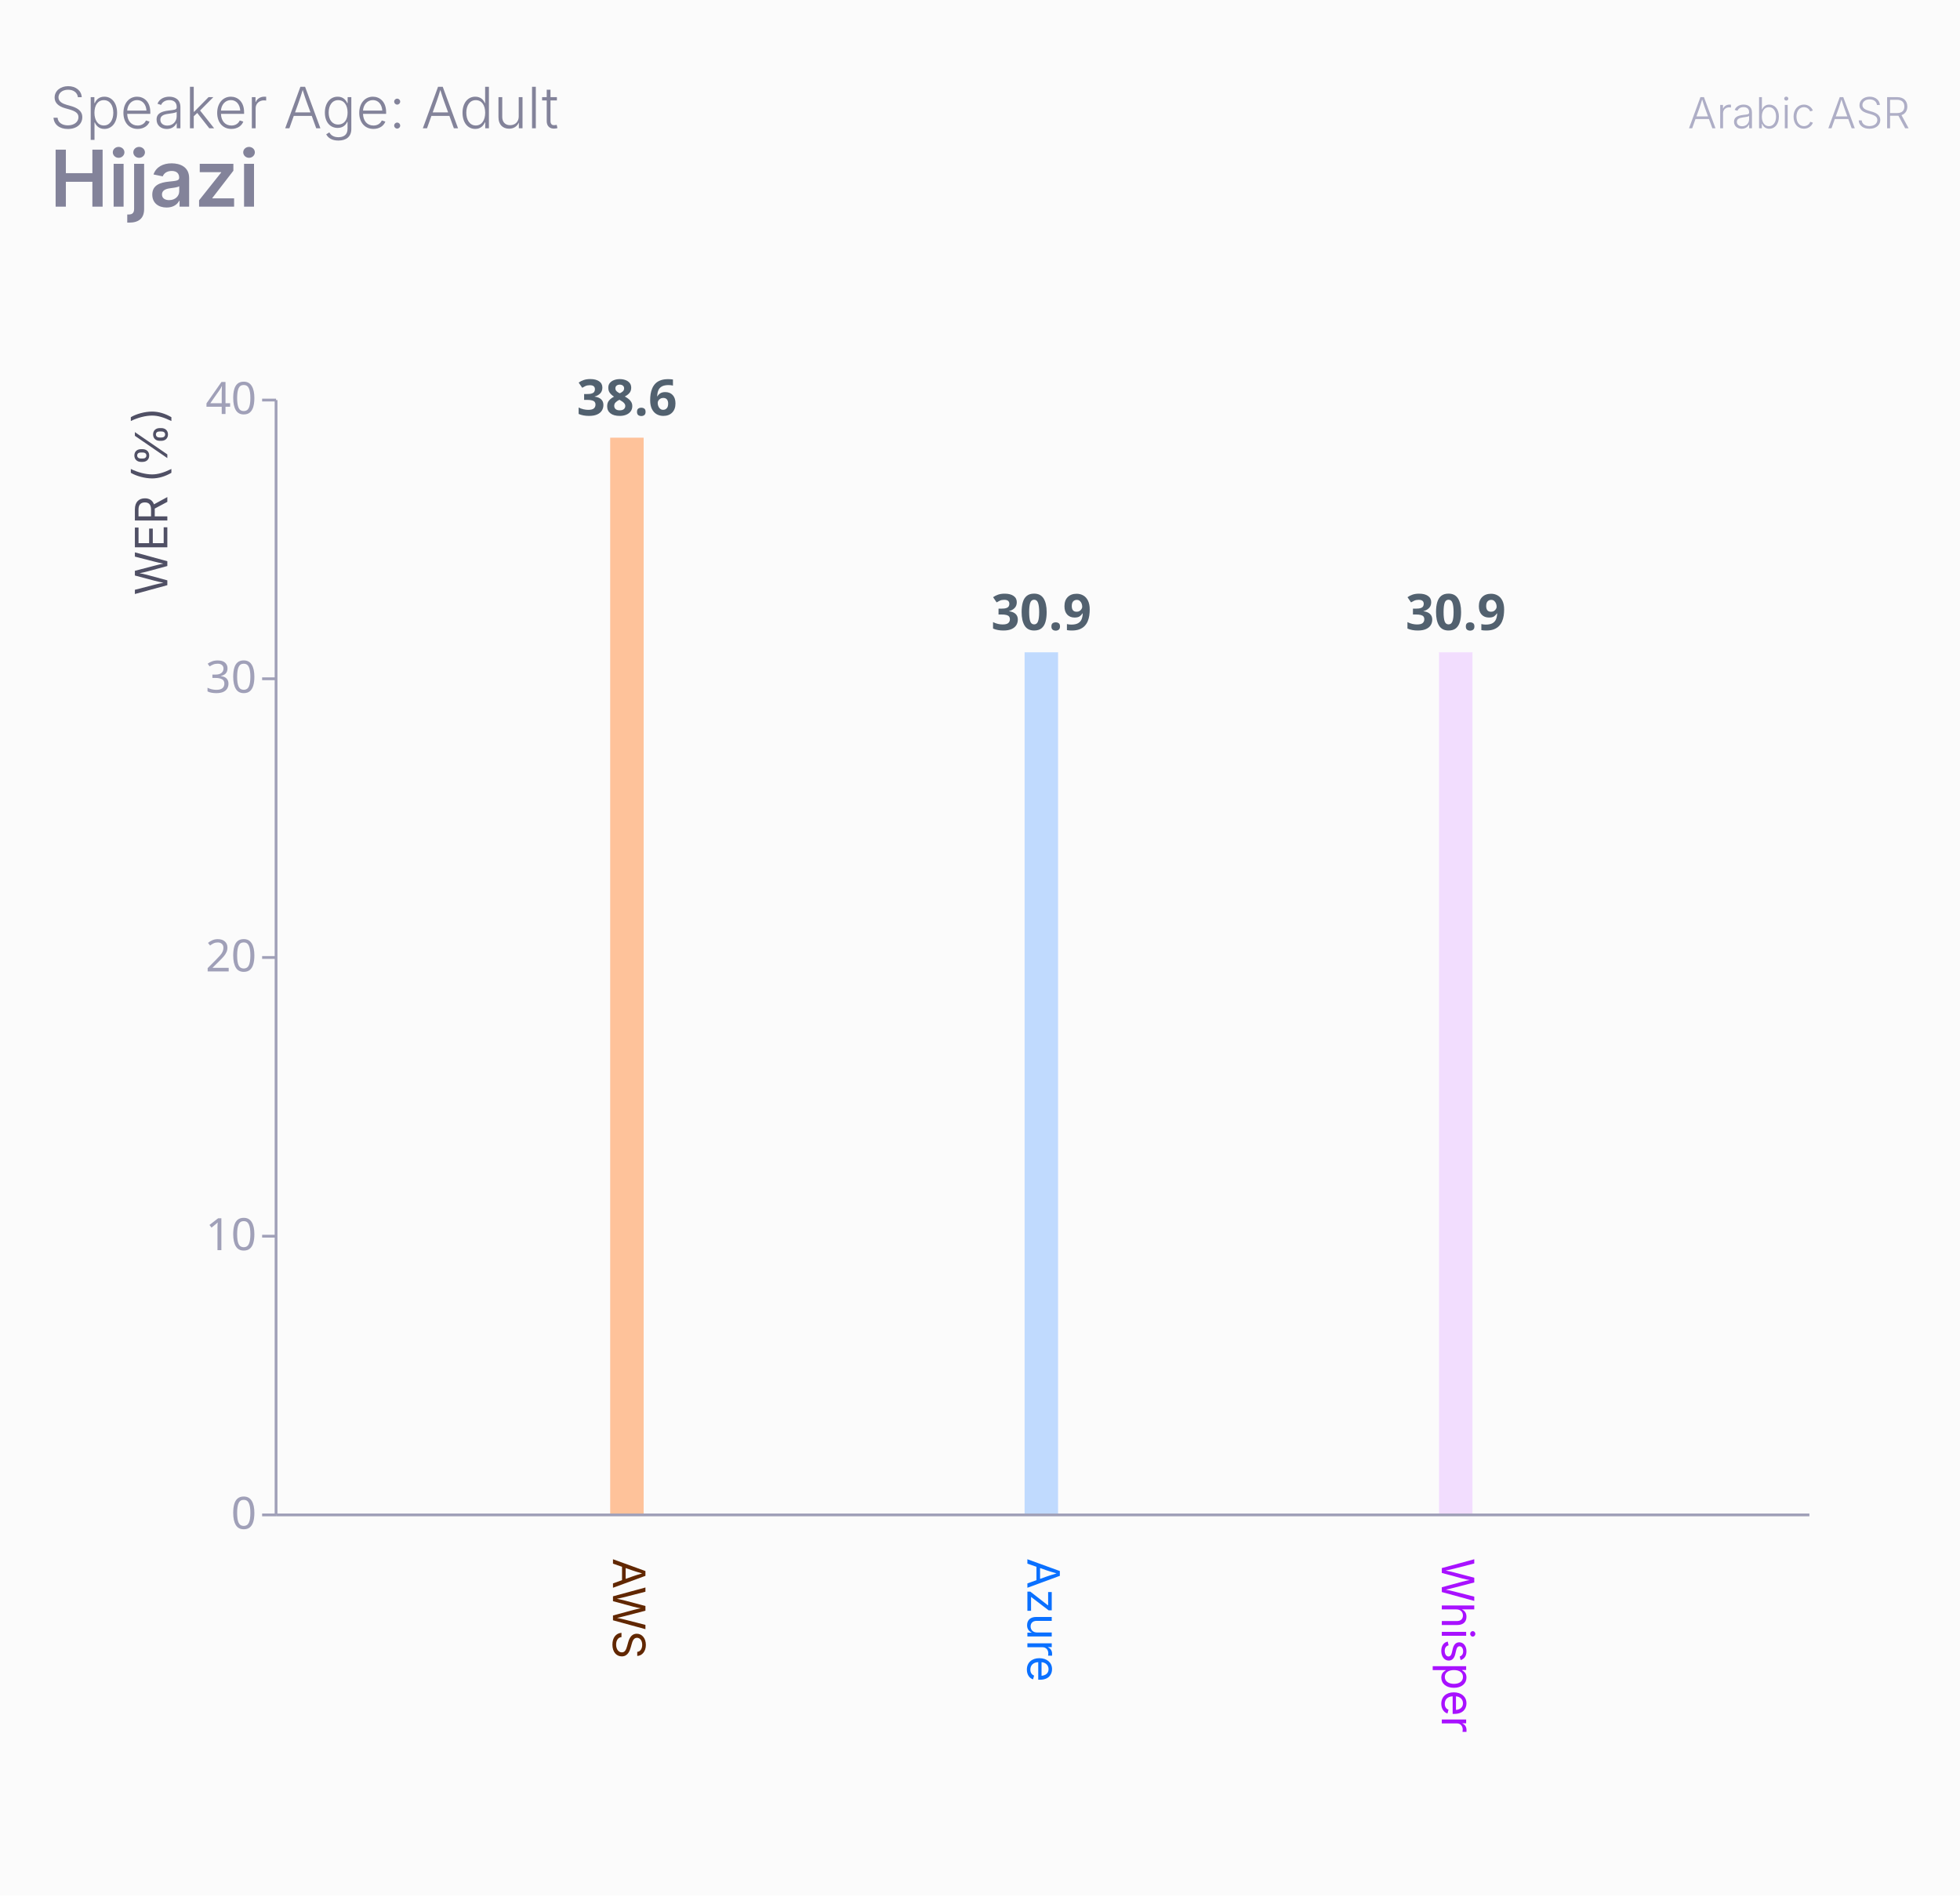
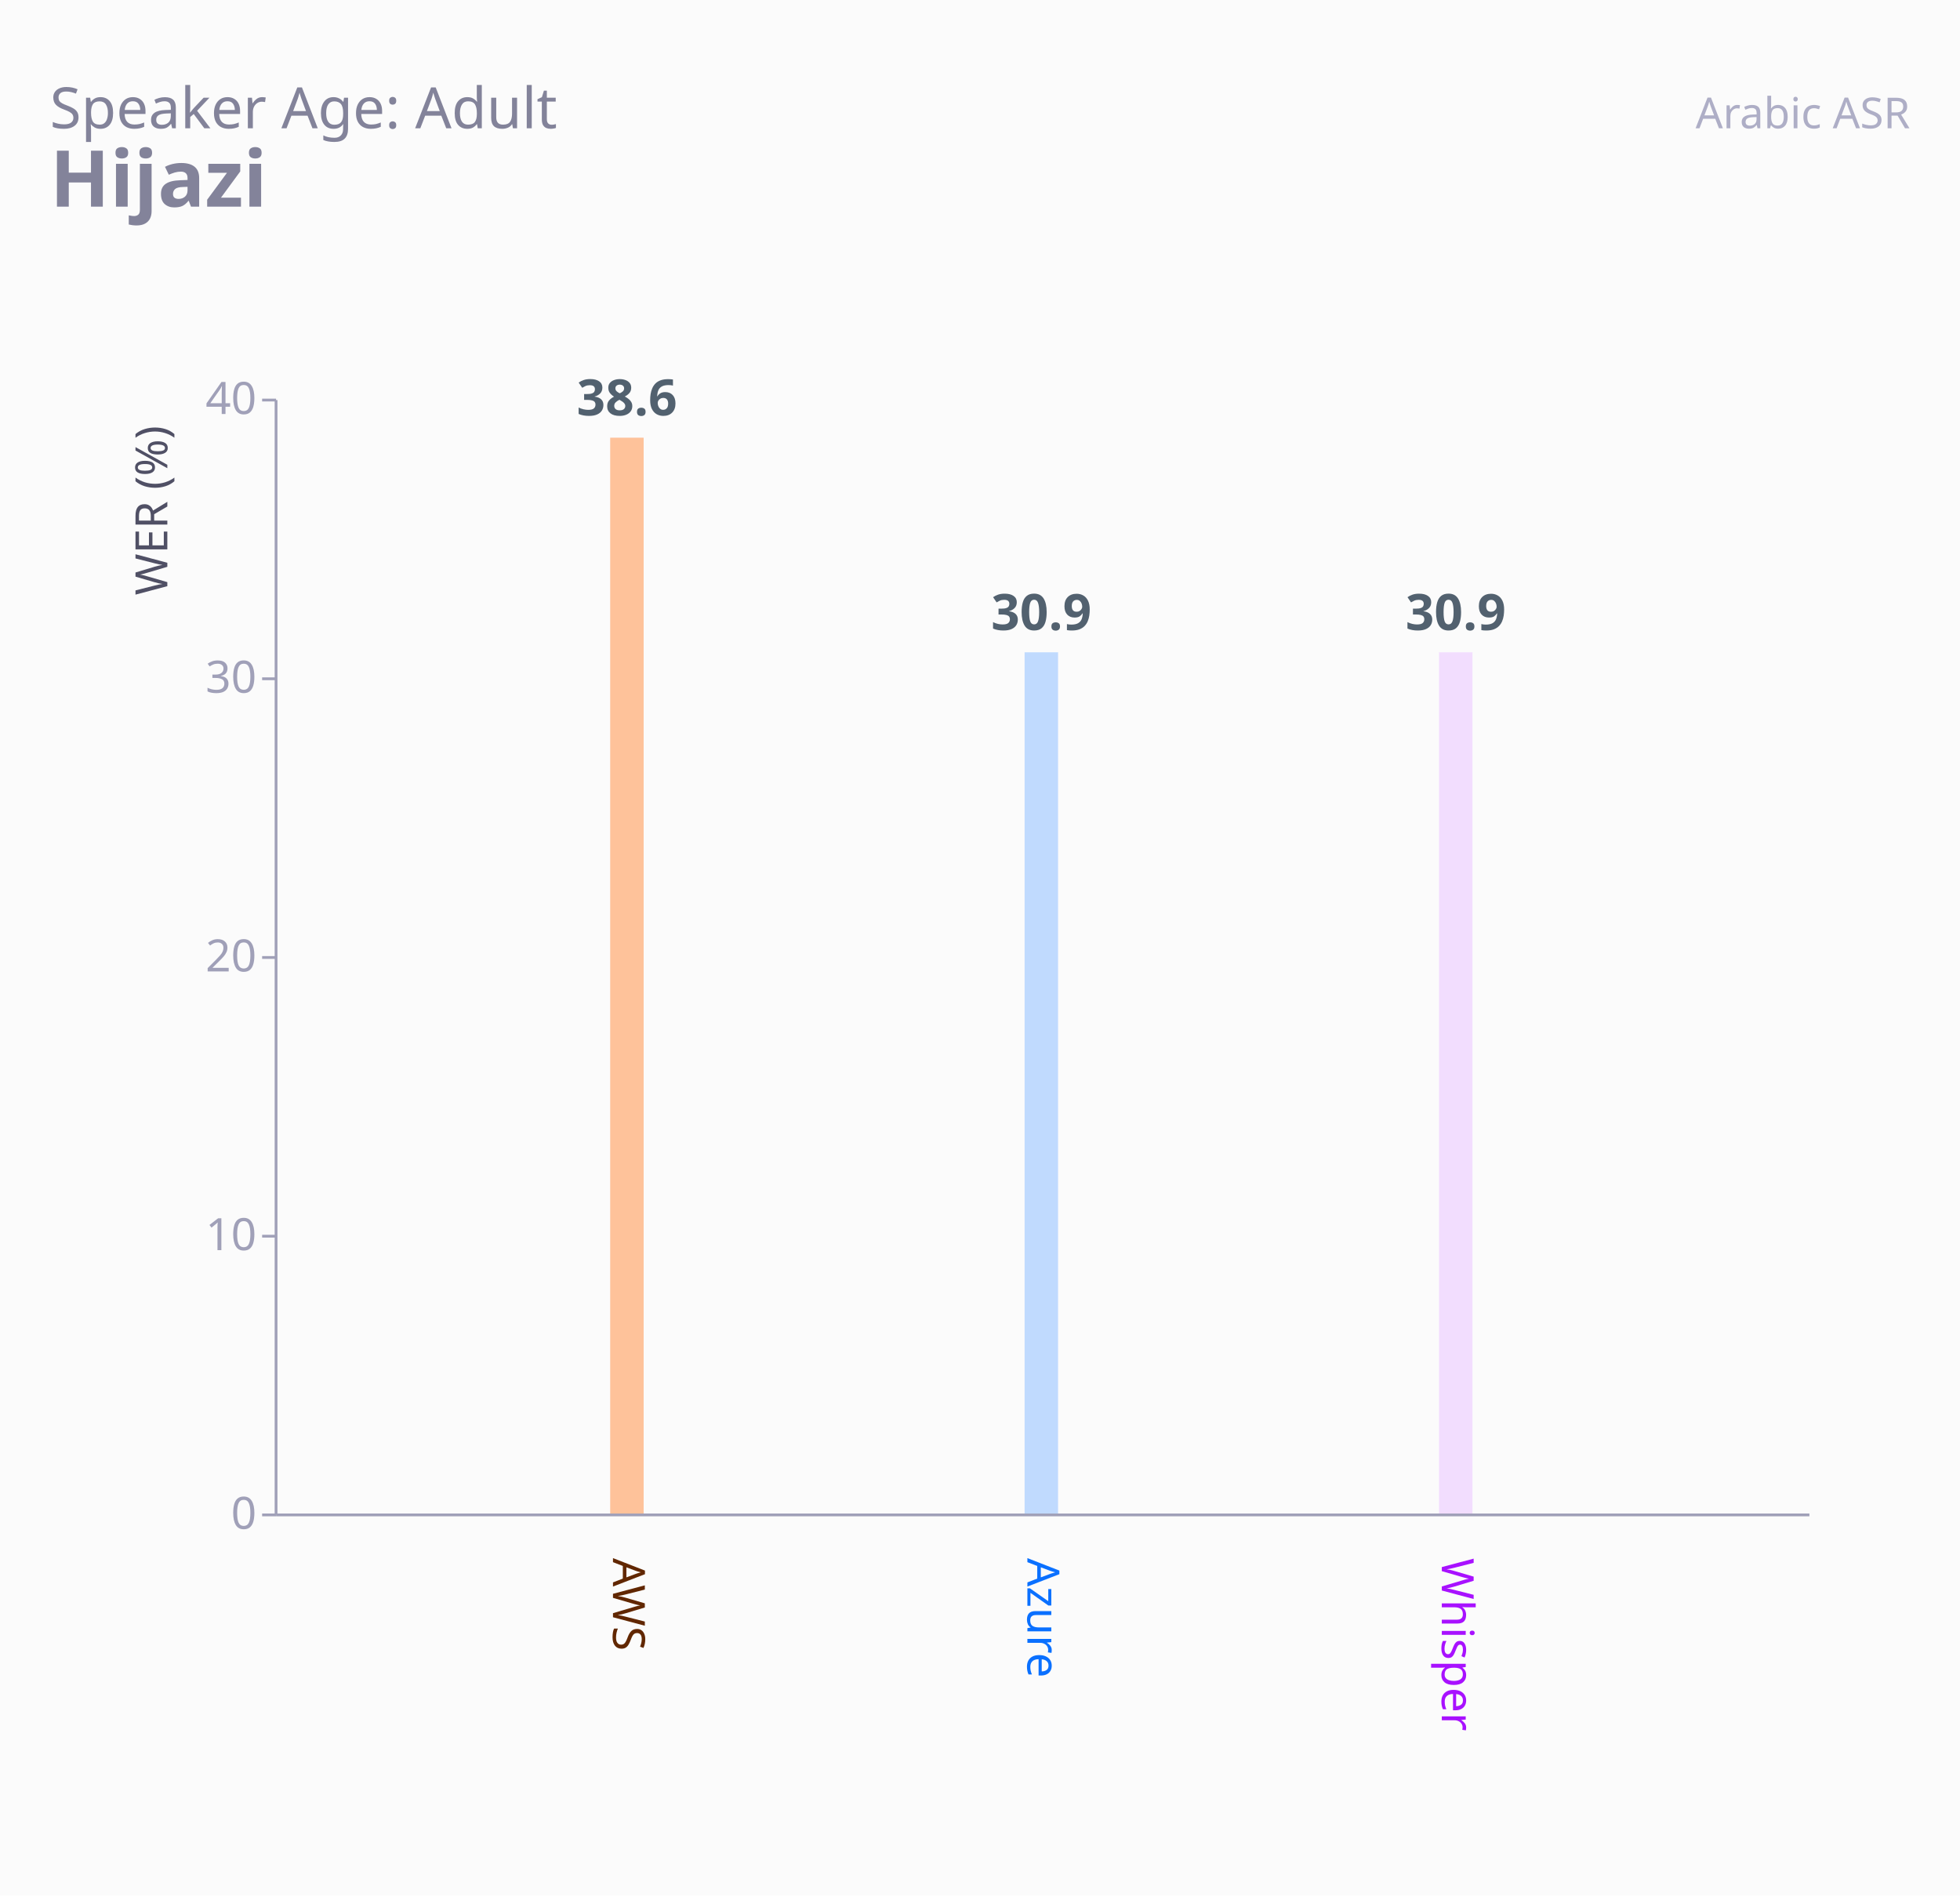
<svg xmlns="http://www.w3.org/2000/svg" width="550" height="532">
  <rect width="550" height="532" fill="#FBFBFB" />
-   <text x="536" y="36" text-anchor="end" font-family="Inter, system-ui, sans-serif" font-size="12" font-weight="300" fill="#aeaec6">Arabic ASR</text>
-   <text x="14" y="36" font-family="Inter, system-ui, sans-serif" font-size="16" font-weight="300" fill="#83839a">Speaker Age: Adult</text>
-   <text x="14" y="58" font-family="Inter, system-ui, sans-serif" font-size="22" font-weight="600" fill="#83839a">Hijazi</text>
+   <text x="536" y="36" text-anchor="end" font-family="TT Hoves Pro Trial" font-size="12" font-weight="300" fill="#aeaec6">Arabic ASR</text>
+   <text x="14" y="36" font-family="TT Hoves Pro Trial" font-size="16" font-weight="300" fill="#83839a">Speaker Age: Adult</text>
+   <text x="14" y="58" font-family="TT Hoves Pro Trial" font-size="22" font-weight="600" fill="#83839a">Hijazi</text>
  <svg y="72" version="1.1" class="marks" width="550" height="460" viewBox="0 0 626 588">
    <g fill="none" stroke-miterlimit="10" transform="translate(60,51)">
      <g class="mark-group role-frame root" role="graphics-object" aria-roledescription="group mark container">
        <g transform="translate(0,0)">
          <path class="background" aria-hidden="true" d="M0,0h550v400h-550Z" />
          <g>
            <g class="mark-group role-axis" aria-hidden="true">
              <g transform="translate(0.5,0.5)">
                <path class="background" aria-hidden="true" d="M0,0h0v0h0Z" pointer-events="none" />
                <g>
                  <g class="mark-rule role-axis-grid" pointer-events="none">
                    <line transform="translate(0,400)" x2="550" y2="0" stroke="rgba(255,255,255,0.07)" stroke-width="1" opacity="1" />
                    <line transform="translate(0,300)" x2="550" y2="0" stroke="rgba(255,255,255,0.07)" stroke-width="1" opacity="1" />
                    <line transform="translate(0,200)" x2="550" y2="0" stroke="rgba(255,255,255,0.07)" stroke-width="1" opacity="1" />
                    <line transform="translate(0,100)" x2="550" y2="0" stroke="rgba(255,255,255,0.07)" stroke-width="1" opacity="1" />
                    <line transform="translate(0,0)" x2="550" y2="0" stroke="rgba(255,255,255,0.07)" stroke-width="1" opacity="1" />
                  </g>
                </g>
                <path class="foreground" aria-hidden="true" d="" pointer-events="none" display="none" />
              </g>
            </g>
            <g class="mark-group role-axis" role="graphics-symbol" aria-roledescription="axis" aria-label="X-axis for a discrete scale with 3 values: AWS, Azure, Whisper">
              <g transform="translate(0.5,400.5)">
                <path class="background" aria-hidden="true" d="M0,0h0v0h0Z" pointer-events="none" />
                <g>
                  <g class="mark-rule role-axis-domain" pointer-events="none">
                    <line transform="translate(0,0)" x2="550" y2="0" stroke="#a0a0b8" stroke-width="1" opacity="1" />
                  </g>
                </g>
                <path class="foreground" aria-hidden="true" d="" pointer-events="none" display="none" />
              </g>
            </g>
            <g class="mark-group role-axis" role="graphics-symbol" aria-roledescription="axis" aria-label="Y-axis titled 'WER (%)' for a linear scale with values from 0 to 40">
              <g transform="translate(0.5,0.5)">
                <path class="background" aria-hidden="true" d="M0,0h0v0h0Z" pointer-events="none" />
                <g>
                  <g class="mark-rule role-axis-tick" pointer-events="none">
                    <line transform="translate(0,400)" x2="-5" y2="0" stroke="#a0a0b8" stroke-width="1" opacity="1" />
                    <line transform="translate(0,300)" x2="-5" y2="0" stroke="#a0a0b8" stroke-width="1" opacity="1" />
                    <line transform="translate(0,200)" x2="-5" y2="0" stroke="#a0a0b8" stroke-width="1" opacity="1" />
                    <line transform="translate(0,100)" x2="-5" y2="0" stroke="#a0a0b8" stroke-width="1" opacity="1" />
                    <line transform="translate(0,0)" x2="-5" y2="0" stroke="#a0a0b8" stroke-width="1" opacity="1" />
                  </g>
                  <g class="mark-text role-axis-label" pointer-events="none">
                    <text text-anchor="end" transform="translate(-7,405)" font-family="JetBrains Mono" font-size="16px" font-weight="400" fill="#a0a0b8" opacity="1">0</text>
                    <text text-anchor="end" transform="translate(-7,305)" font-family="JetBrains Mono" font-size="16px" font-weight="400" fill="#a0a0b8" opacity="1">10</text>
                    <text text-anchor="end" transform="translate(-7,205)" font-family="JetBrains Mono" font-size="16px" font-weight="400" fill="#a0a0b8" opacity="1">20</text>
                    <text text-anchor="end" transform="translate(-7,105)" font-family="JetBrains Mono" font-size="16px" font-weight="400" fill="#a0a0b8" opacity="1">30</text>
                    <text text-anchor="end" transform="translate(-7,5)" font-family="JetBrains Mono" font-size="16px" font-weight="400" fill="#a0a0b8" opacity="1">40</text>
                  </g>
                  <g class="mark-rule role-axis-domain" pointer-events="none">
                    <line transform="translate(0,400)" x2="0" y2="-400" stroke="#a0a0b8" stroke-width="1" opacity="1" />
                  </g>
                  <g class="mark-text role-axis-title" pointer-events="none">
-                     <text text-anchor="start" transform="translate(-36,70) rotate(-90) translate(0,-3)" font-family="Inter, system-ui, sans-serif" font-size="16px" font-weight="400" fill="#505065" opacity="1">WER (%)</text>
+                     <text text-anchor="start" transform="translate(-36,70) rotate(-90) translate(0,-3)" font-family="TT Hoves Pro Trial" font-size="16px" font-weight="400" fill="#505065" opacity="1">WER (%)</text>
                  </g>
                </g>
                <path class="foreground" aria-hidden="true" d="" pointer-events="none" display="none" />
              </g>
            </g>
            <g class="mark-rect role-mark layer_0_marks" role="graphics-object" aria-roledescription="rect mark container">
-               <path aria-label="model: AWS; wer: 38.6; barColor: rgba(255, 181, 133,0.82)" role="graphics-symbol" aria-roledescription="bar" d="M120.351,14h12v386h-12Z" fill="rgba(255, 181, 133,0.82)" stroke-width="0" />
-               <path aria-label="model: Azure; wer: 30.9; barColor: rgba(179, 211, 255,0.82)" role="graphics-symbol" aria-roledescription="bar" d="M269,91h12v309h-12Z" fill="rgba(179, 211, 255,0.82)" stroke-width="0" />
-               <path aria-label="model: Whisper; wer: 30.9; barColor: rgba(240, 215, 255,0.82)" role="graphics-symbol" aria-roledescription="bar" d="M417.649,91h12v309h-12Z" fill="rgba(240, 215, 255,0.82)" stroke-width="0" />
+               <path aria-label="model: AWS; wer: 38.6; barColor: rgba(255,181,133,0.82)" role="graphics-symbol" aria-roledescription="bar" d="M120.351,14h12v386h-12Z" fill="rgba(255,181,133,0.82)" stroke-width="0" />
+               <path aria-label="model: Azure; wer: 30.9; barColor: rgba(179,211,255,0.82)" role="graphics-symbol" aria-roledescription="bar" d="M269,91h12v309h-12Z" fill="rgba(179,211,255,0.82)" stroke-width="0" />
+               <path aria-label="model: Whisper; wer: 30.9; barColor: rgba(240,215,255,0.82)" role="graphics-symbol" aria-roledescription="bar" d="M417.649,91h12v309h-12Z" fill="rgba(240,215,255,0.82)" stroke-width="0" />
            </g>
            <g class="mark-text role-mark layer_1_marks" role="graphics-object" aria-roledescription="text mark container">
              <text aria-label="model: AWS; wer: 38.6" role="graphics-symbol" aria-roledescription="text mark" text-anchor="middle" transform="translate(126.3514,6)" font-family="JetBrains Mono" font-size="18px" font-weight="600" fill="#52616F">38.6</text>
              <text aria-label="model: Azure; wer: 30.9" role="graphics-symbol" aria-roledescription="text mark" text-anchor="middle" transform="translate(275,83)" font-family="JetBrains Mono" font-size="18px" font-weight="600" fill="#52616F">30.9</text>
              <text aria-label="model: Whisper; wer: 30.9" role="graphics-symbol" aria-roledescription="text mark" text-anchor="middle" transform="translate(423.6486,83)" font-family="JetBrains Mono" font-size="18px" font-weight="600" fill="#52616F">30.9</text>
            </g>
            <g class="mark-text role-mark layer_2_marks" role="graphics-object" aria-roledescription="text mark container">
-               <text aria-label="model: AWS; labelColor: #612700" role="graphics-symbol" aria-roledescription="text mark" text-anchor="start" transform="translate(126.3514,400) rotate(90) translate(16,5)" font-family="Inter, system-ui, sans-serif" font-size="16px" font-weight="400" fill="#612700">AWS</text>
-               <text aria-label="model: Azure; labelColor: #0a70ff" role="graphics-symbol" aria-roledescription="text mark" text-anchor="start" transform="translate(275,400) rotate(90) translate(16,5)" font-family="Inter, system-ui, sans-serif" font-size="16px" font-weight="400" fill="#0a70ff">Azure</text>
-               <text aria-label="model: Whisper; labelColor: #a811ff" role="graphics-symbol" aria-roledescription="text mark" text-anchor="start" transform="translate(423.6486,400) rotate(90) translate(16,5)" font-family="Inter, system-ui, sans-serif" font-size="16px" font-weight="400" fill="#a811ff">Whisper</text>
+               <text aria-label="model: AWS; labelColor: #612700" role="graphics-symbol" aria-roledescription="text mark" text-anchor="start" transform="translate(126.3514,400) rotate(90) translate(16,5)" font-family="TT Hoves Pro Trial" font-size="16px" font-weight="400" fill="#612700">AWS</text>
+               <text aria-label="model: Azure; labelColor: #0a70ff" role="graphics-symbol" aria-roledescription="text mark" text-anchor="start" transform="translate(275,400) rotate(90) translate(16,5)" font-family="TT Hoves Pro Trial" font-size="16px" font-weight="400" fill="#0a70ff">Azure</text>
+               <text aria-label="model: Whisper; labelColor: #a811ff" role="graphics-symbol" aria-roledescription="text mark" text-anchor="start" transform="translate(423.6486,400) rotate(90) translate(16,5)" font-family="TT Hoves Pro Trial" font-size="16px" font-weight="400" fill="#a811ff">Whisper</text>
            </g>
          </g>
          <path class="foreground" aria-hidden="true" d="" display="none" />
        </g>
      </g>
    </g>
  </svg>
</svg>
